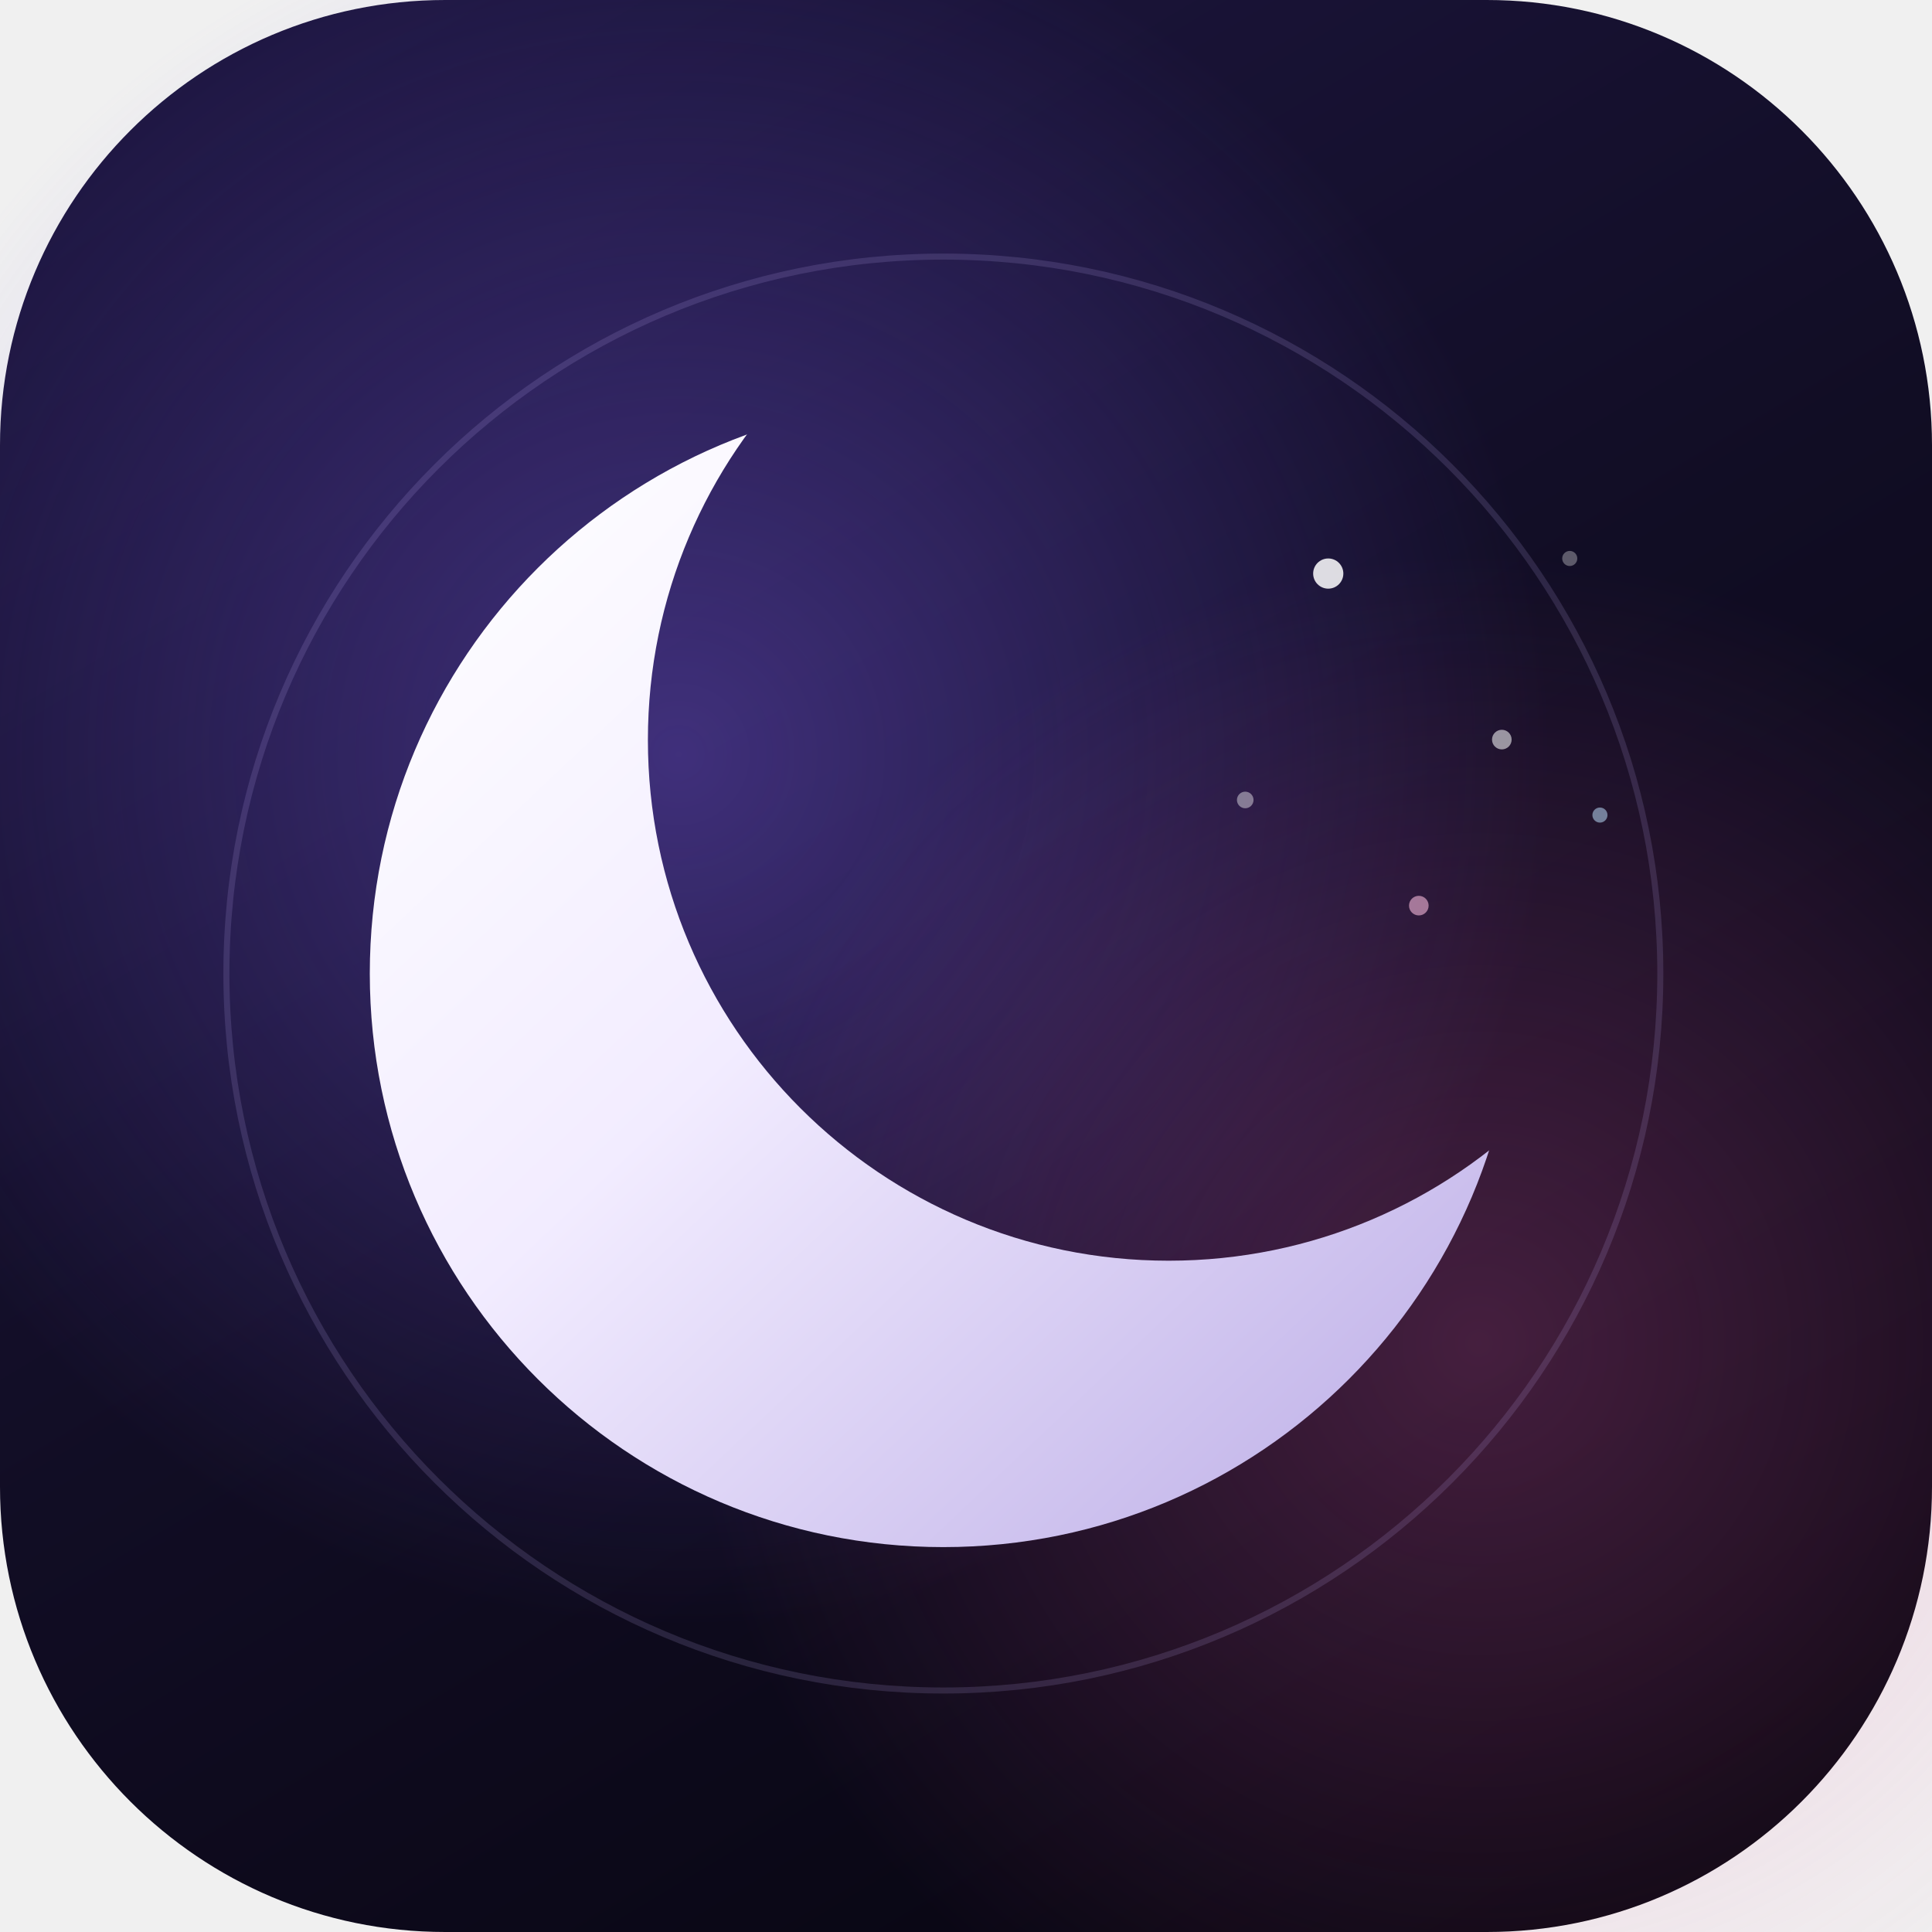
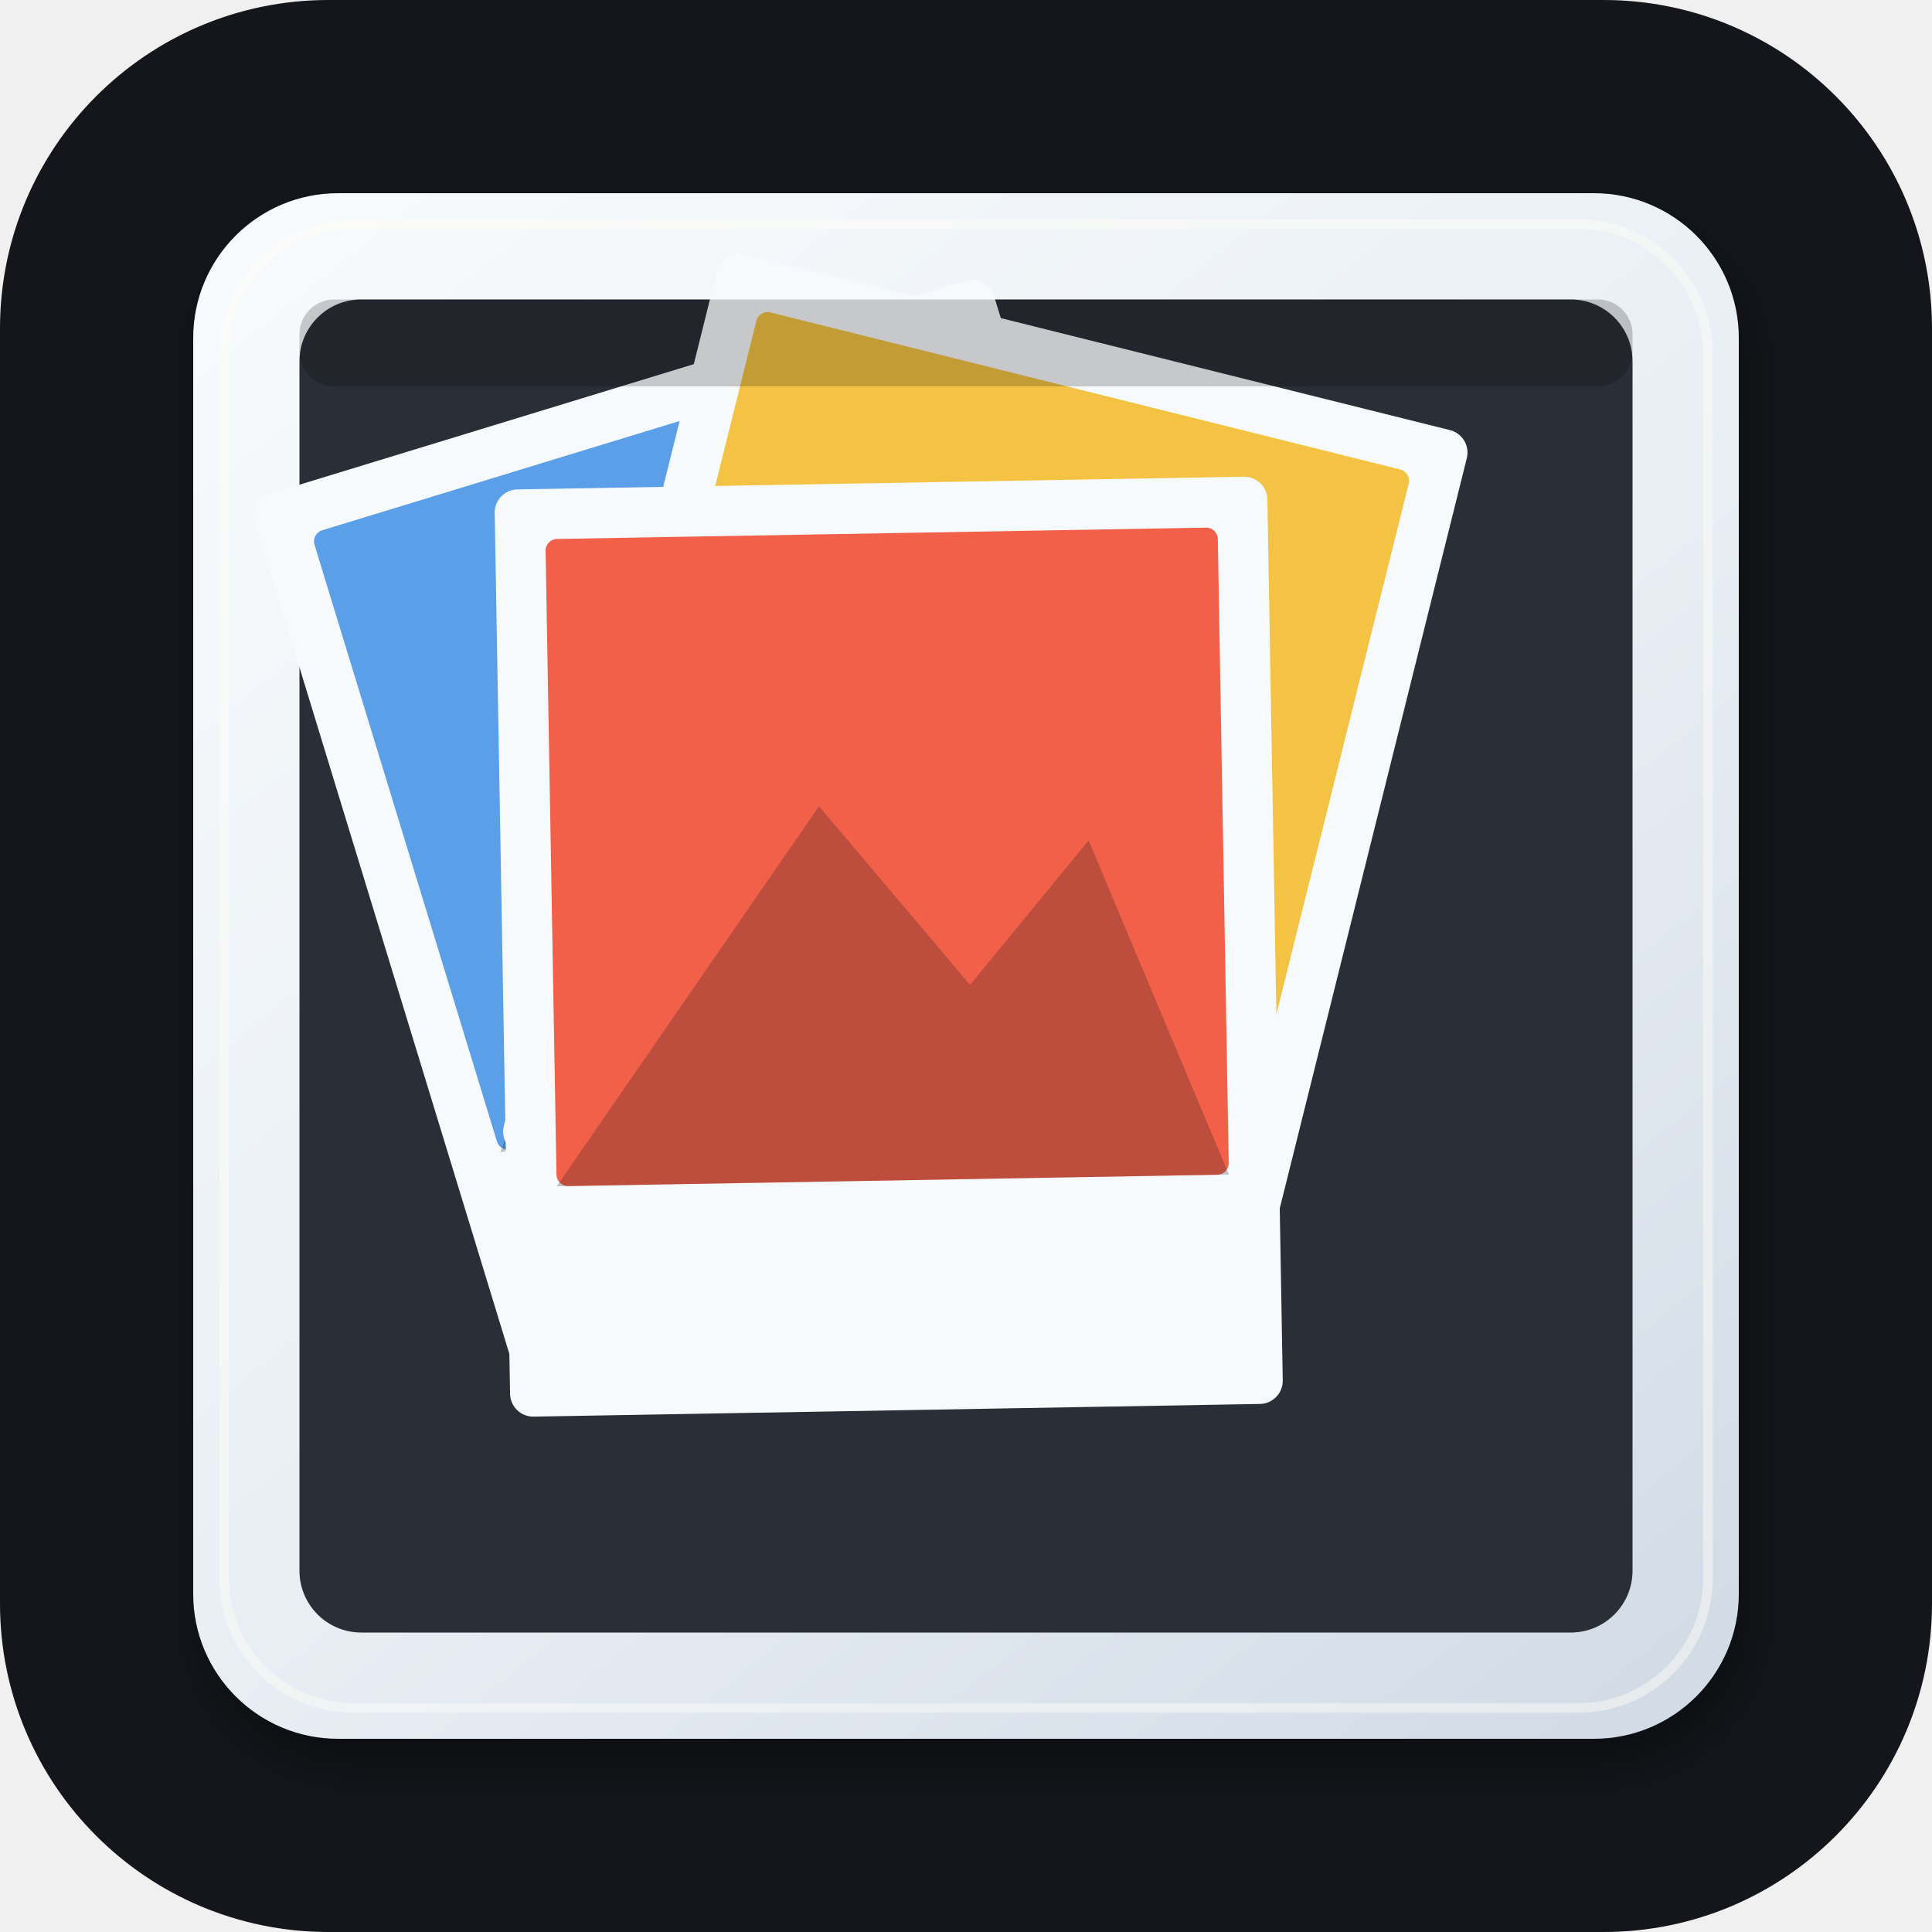
<svg xmlns="http://www.w3.org/2000/svg" width="512" height="512" viewBox="0 0 512 512">
  <defs>
-     <linearGradient id="lu-bg" x1="0.2" y1="0" x2="0.8" y2="1">
-       <stop offset="0" stop-color="#1D1640" />
-       <stop offset="0.5" stop-color="#110D24" />
-       <stop offset="1" stop-color="#07050F" />
+     <filter id="sh2" x="-30%" y="-30%" width="160%" height="160%">
+       <feGaussianBlur stdDeviation="7.17" />
+     </filter>
+     <linearGradient id="bg2" x1="0.1" y1="0" x2="0.9" y2="1">
+       <stop offset="0" stop-color="#F7FAFC" />
+       <stop offset="0.55" stop-color="#E8EEF4" />
+       <stop offset="1" stop-color="#D3DCE6" />
    </linearGradient>
-     <radialGradient id="lu-neb1" cx="0.5" cy="0.5" r="0.5">
-       <stop offset="0" stop-color="#7B5CE8" stop-opacity="0.42" />
-       <stop offset="1" stop-color="#7B5CE8" stop-opacity="0" />
-     </radialGradient>
-     <radialGradient id="lu-neb2" cx="0.5" cy="0.5" r="0.5">
-       <stop offset="0" stop-color="#E85CA8" stop-opacity="0.26" />
-       <stop offset="1" stop-color="#E85CA8" stop-opacity="0" />
-     </radialGradient>
-     <linearGradient id="lu-moon" x1="0.05" y1="0.05" x2="0.9" y2="0.95">
-       <stop offset="0" stop-color="#FFFFFF" />
-       <stop offset="0.45" stop-color="#F2ECFF" />
-       <stop offset="1" stop-color="#C0B2E8" />
-     </linearGradient>
-     <mask id="lu-cut">
-       <rect width="512" height="512" fill="#fff" />
-       <circle cx="309.7" cy="196.1" r="138" fill="#000" />
-     </mask>
  </defs>
-   <rect width="512" height="512" rx="118" fill="url(#lu-bg)" />
-   <circle cx="180" cy="200" r="230" fill="url(#lu-neb1)" />
-   <circle cx="392" cy="356" r="210" fill="url(#lu-neb2)" />
-   <circle cx="250" cy="258" r="190" fill="none" stroke="#C9B8FF" stroke-opacity="0.15" stroke-width="1.6" />
-   <circle cx="250" cy="258" r="152" fill="url(#lu-moon)" mask="url(#lu-cut)" />
-   <g fill="#FFFFFF">
-     <circle cx="352" cy="152" r="4" fill-opacity="0.85" />
-     <circle cx="398" cy="196" r="2.6" fill-opacity="0.55" />
-     <circle cx="330" cy="212" r="2.2" fill-opacity="0.42" />
-     <circle cx="416" cy="148" r="2" fill-opacity="0.32" />
+   <rect width="512" height="512" rx="87.04" fill="#14161B" />
+   <rect x="53.76" y="58.368" width="409.6" height="409.6" rx="38.4" fill="#000" opacity="0.4" filter="url(#sh2)" />
+   <rect x="51.2" y="51.2" width="409.6" height="409.6" rx="38.4" fill="url(#bg2)" />
+   <rect x="59.392" y="59.392" width="393.216" height="393.216" rx="34.304" fill="none" stroke="#FFFDF7" stroke-width="2.56" stroke-opacity="0.45" />
+   <rect x="79.36" y="79.36" width="353.28" height="353.28" rx="16.384" fill="#2A2E36" />
+   <g transform="rotate(-17 199.68 220.16)">
+     <rect x="97.28" y="97.28" width="204.8" height="245.76" rx="6.144" fill="#F7FAFC" />
+     <rect x="110.592" y="110.592" width="178.176" height="171.52" rx="3.072" fill="#5B9FE8" />
+     <path d="M 110.592 282.112 L 181.862 182.63 L 221.061 230.656 L 253.133 192.922 L 288.768 282.112 Z" fill="#14161B" opacity="0.24" />
  </g>
-   <circle cx="376" cy="240" r="2.6" fill="#F5B8D8" fill-opacity="0.6" />
-   <circle cx="424" cy="216" r="2" fill="#B8D8F5" fill-opacity="0.55" />
+   <g transform="rotate(14 261.12 209.92)">
+     <rect x="158.72" y="87.04" width="204.8" height="245.76" rx="6.144" fill="#F7FAFC" />
+     <rect x="172.032" y="100.352" width="178.176" height="171.52" rx="3.072" fill="#F5C344" />
+     <path d="M 172.032 271.872 L 243.302 172.39 L 282.501 220.416 L 314.573 182.682 L 350.208 271.872 Z" fill="#14161B" opacity="0.24" />
+   </g>
+   <g transform="rotate(-1 235.52 250.88)">
+     <rect x="133.12" y="128" width="204.8" height="245.76" rx="6.144" fill="#F7FAFC" />
+     <rect x="146.432" y="141.312" width="178.176" height="171.52" rx="3.072" fill="#F2604A" />
+     <path d="M 146.432 312.832 L 217.702 213.35 L 256.901 261.376 L 288.973 223.642 L 324.608 312.832 Z" fill="#14161B" opacity="0.24" />
+   </g>
+   <rect x="79.36" y="79.36" width="353.28" height="23.04" rx="9.216" fill="#000" opacity="0.2" />
</svg>
